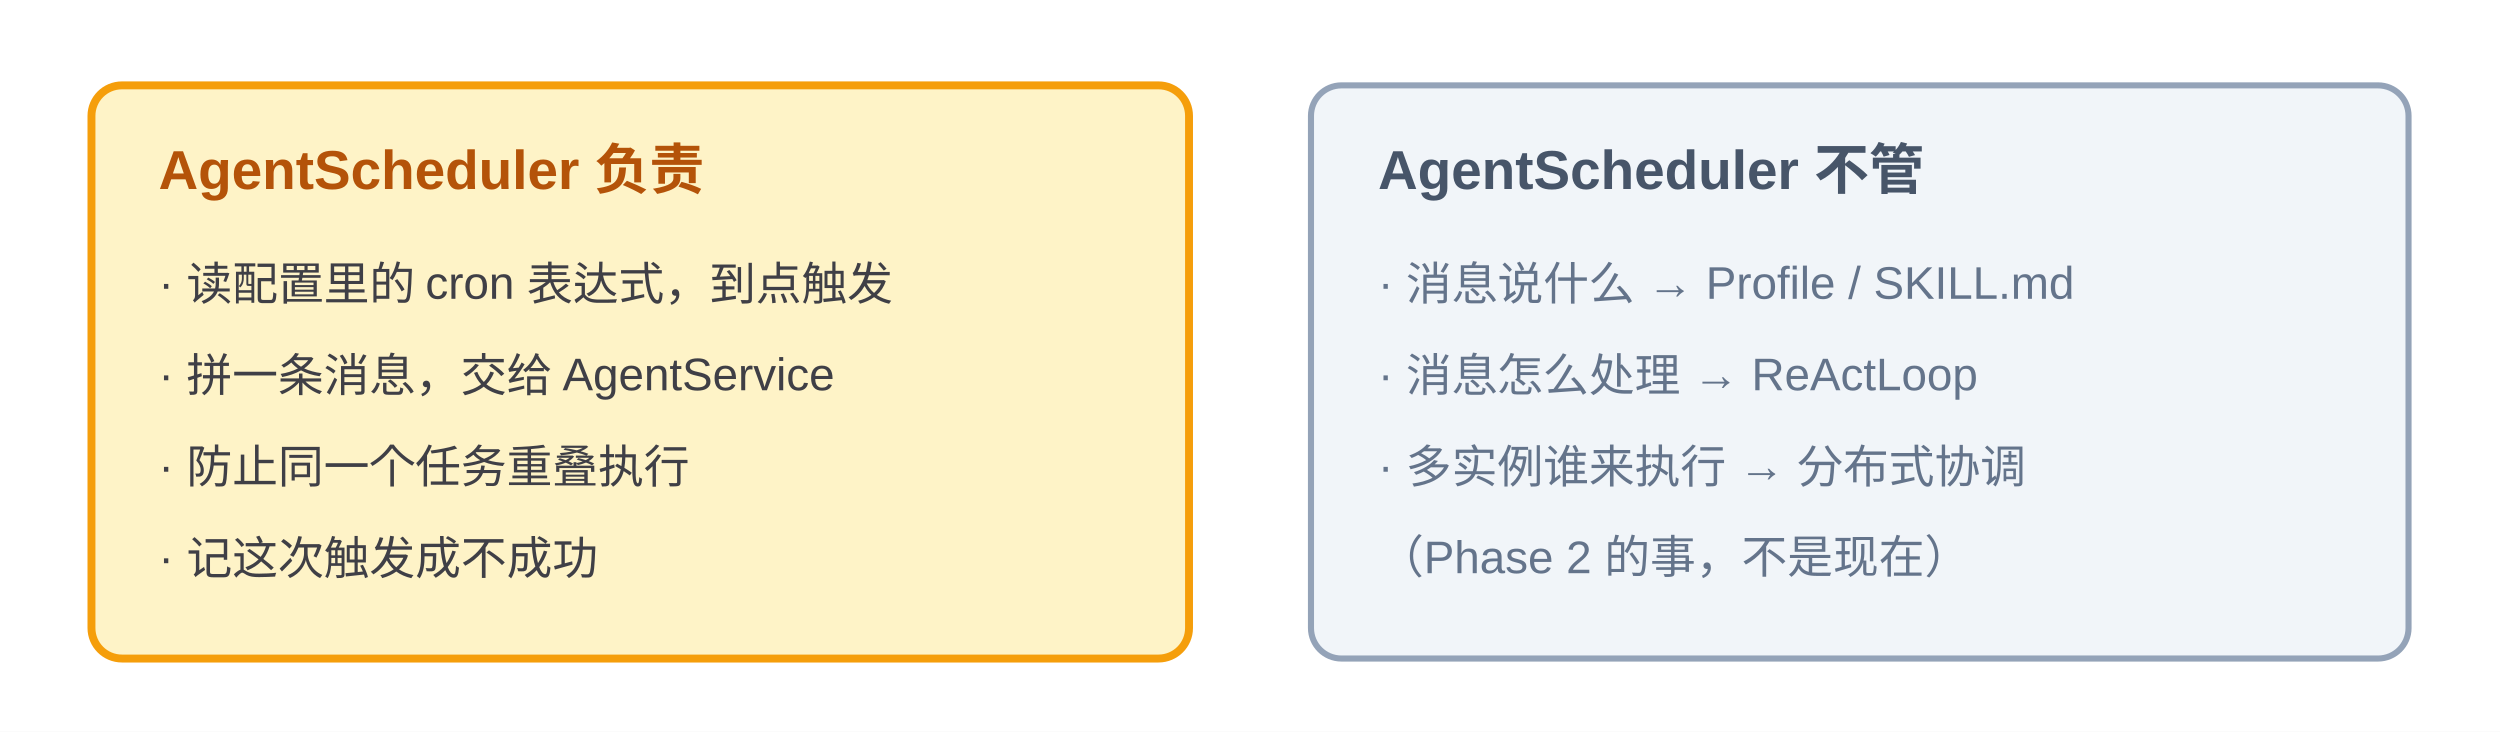
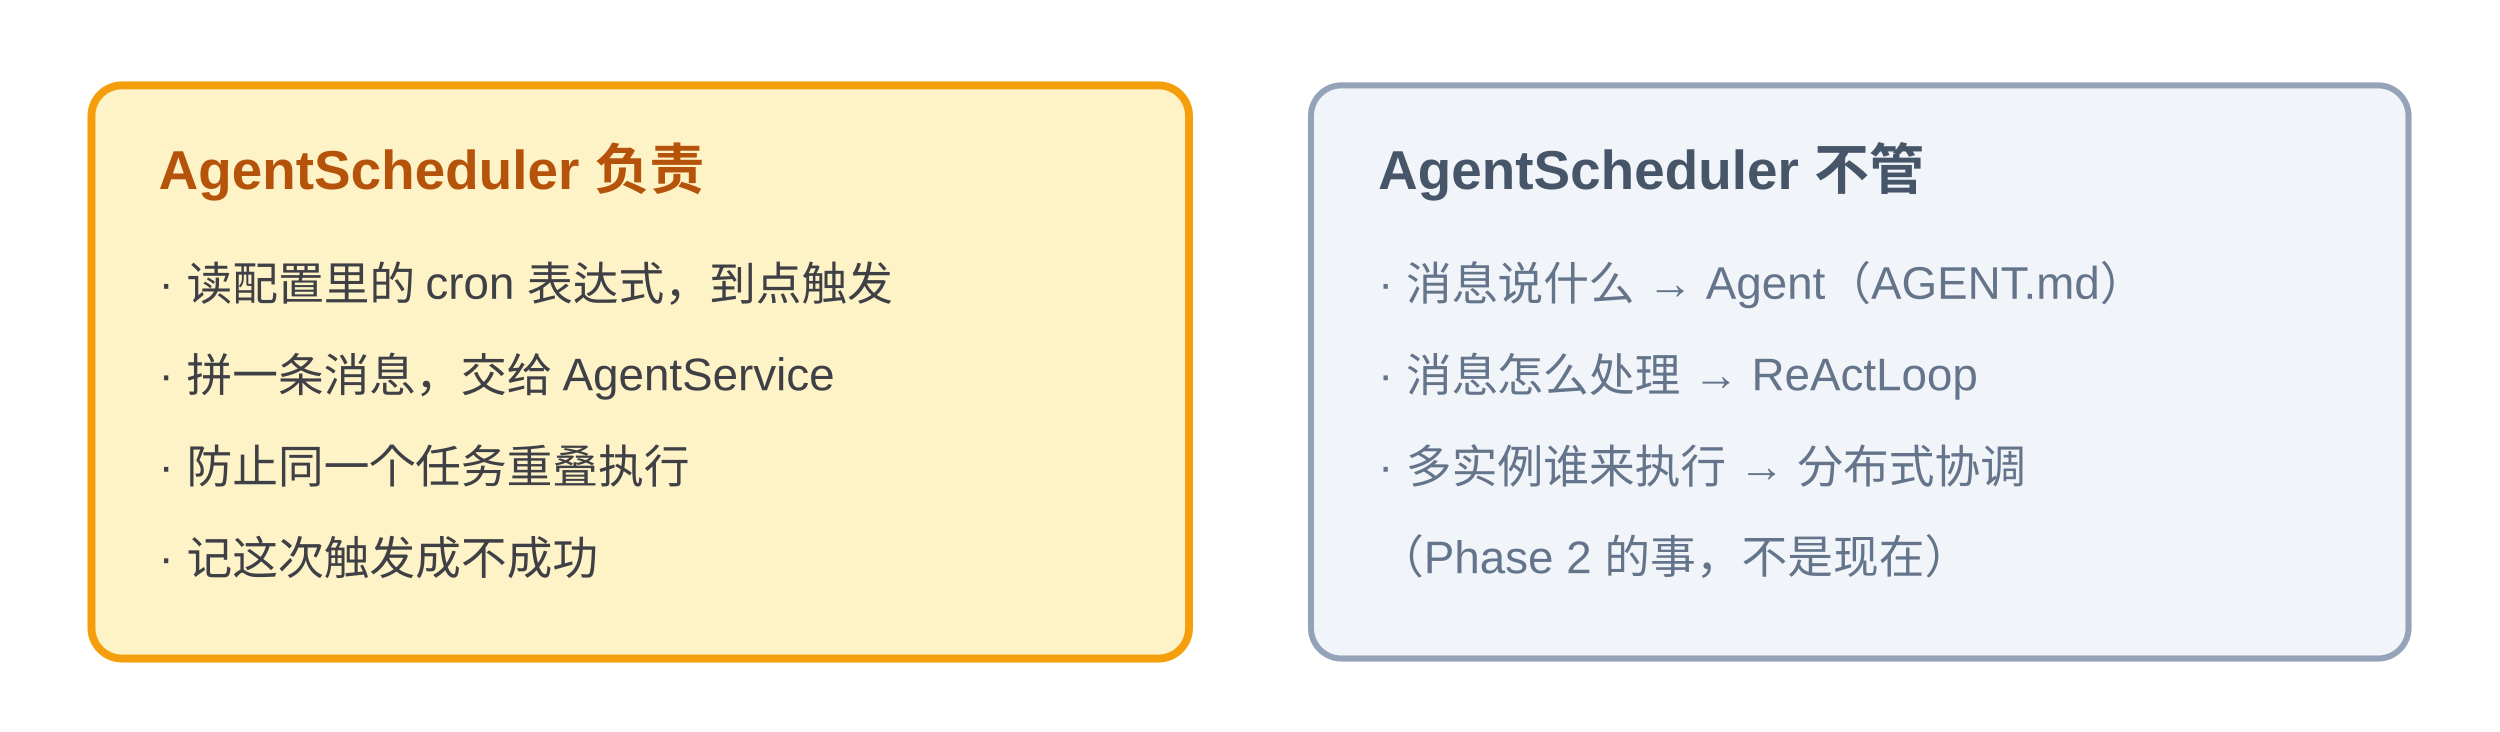
<svg xmlns="http://www.w3.org/2000/svg" viewBox="0 0 820 240" font-family="Arial, sans-serif">
  <rect width="820" height="240" fill="#ffffff" />
  <rect x="30" y="28" width="360" height="188" rx="10" fill="#fef3c7" stroke="#f59e0b" stroke-width="2.6" />
  <text x="52" y="62" fill="#b45309" font-size="18" font-weight="bold">AgentScheduler 负责</text>
  <text x="52" y="98" fill="#3f3f46" font-size="15">· 读配置里的 cron 表达式，到点触发</text>
  <text x="52" y="128" fill="#3f3f46" font-size="15">· 拼一条消息，交给 AgentService</text>
  <text x="52" y="158" fill="#3f3f46" font-size="15">· 防止同一个任务重叠执行</text>
  <text x="52" y="188" fill="#3f3f46" font-size="15">· 记这次触发成不成功</text>
  <rect x="430" y="28" width="360" height="188" rx="10" fill="#f1f5f9" stroke="#94a3b8" stroke-width="2" />
  <text x="452" y="62" fill="#475569" font-size="18" font-weight="bold">AgentScheduler 不管</text>
-   <text x="452" y="98" fill="#64748b" font-size="15">· 消息说什么 → Profile / SKILL.md</text>
+   <text x="452" y="98" fill="#64748b" font-size="15">· 消息说什么 → Agent（AGENT.md）</text>
  <text x="452" y="128" fill="#64748b" font-size="15">· 消息怎么处理 → ReActLoop</text>
  <text x="452" y="158" fill="#64748b" font-size="15">· 多实例谁来执行 → 分布式协调</text>
  <text x="452" y="188" fill="#64748b" font-size="15">　（Phase 2 的事，不是现在）</text>
</svg>
